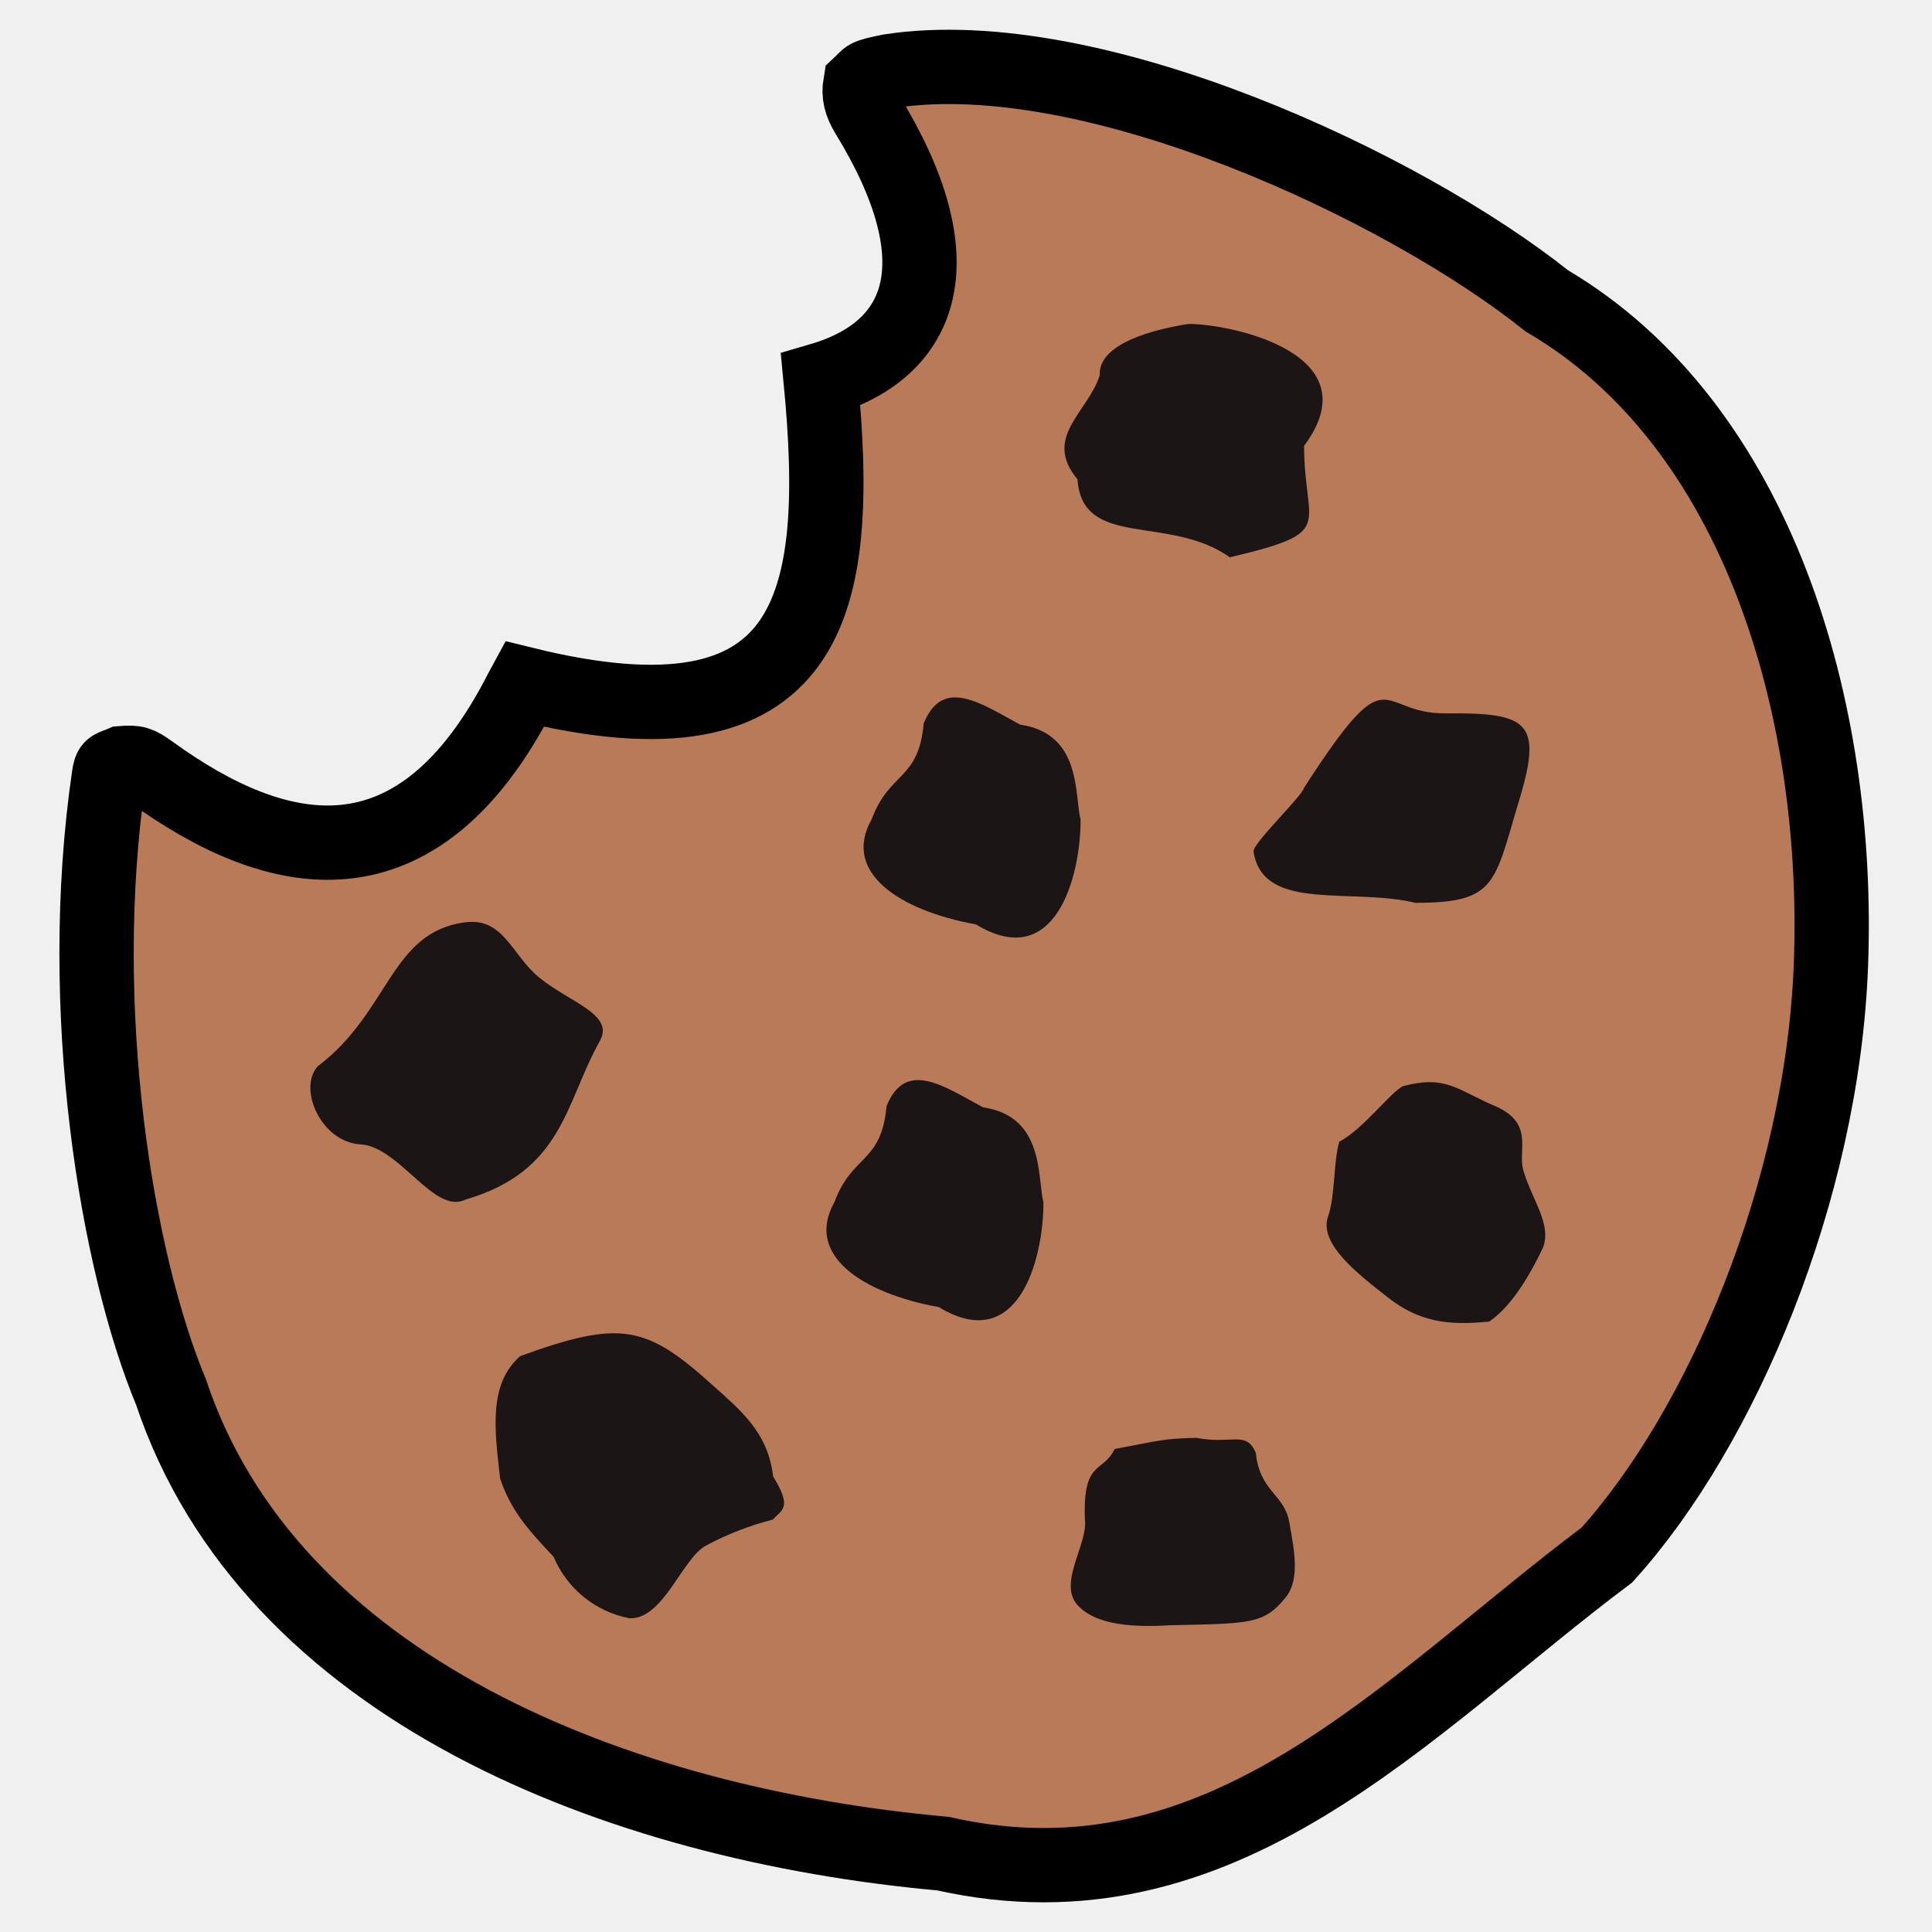
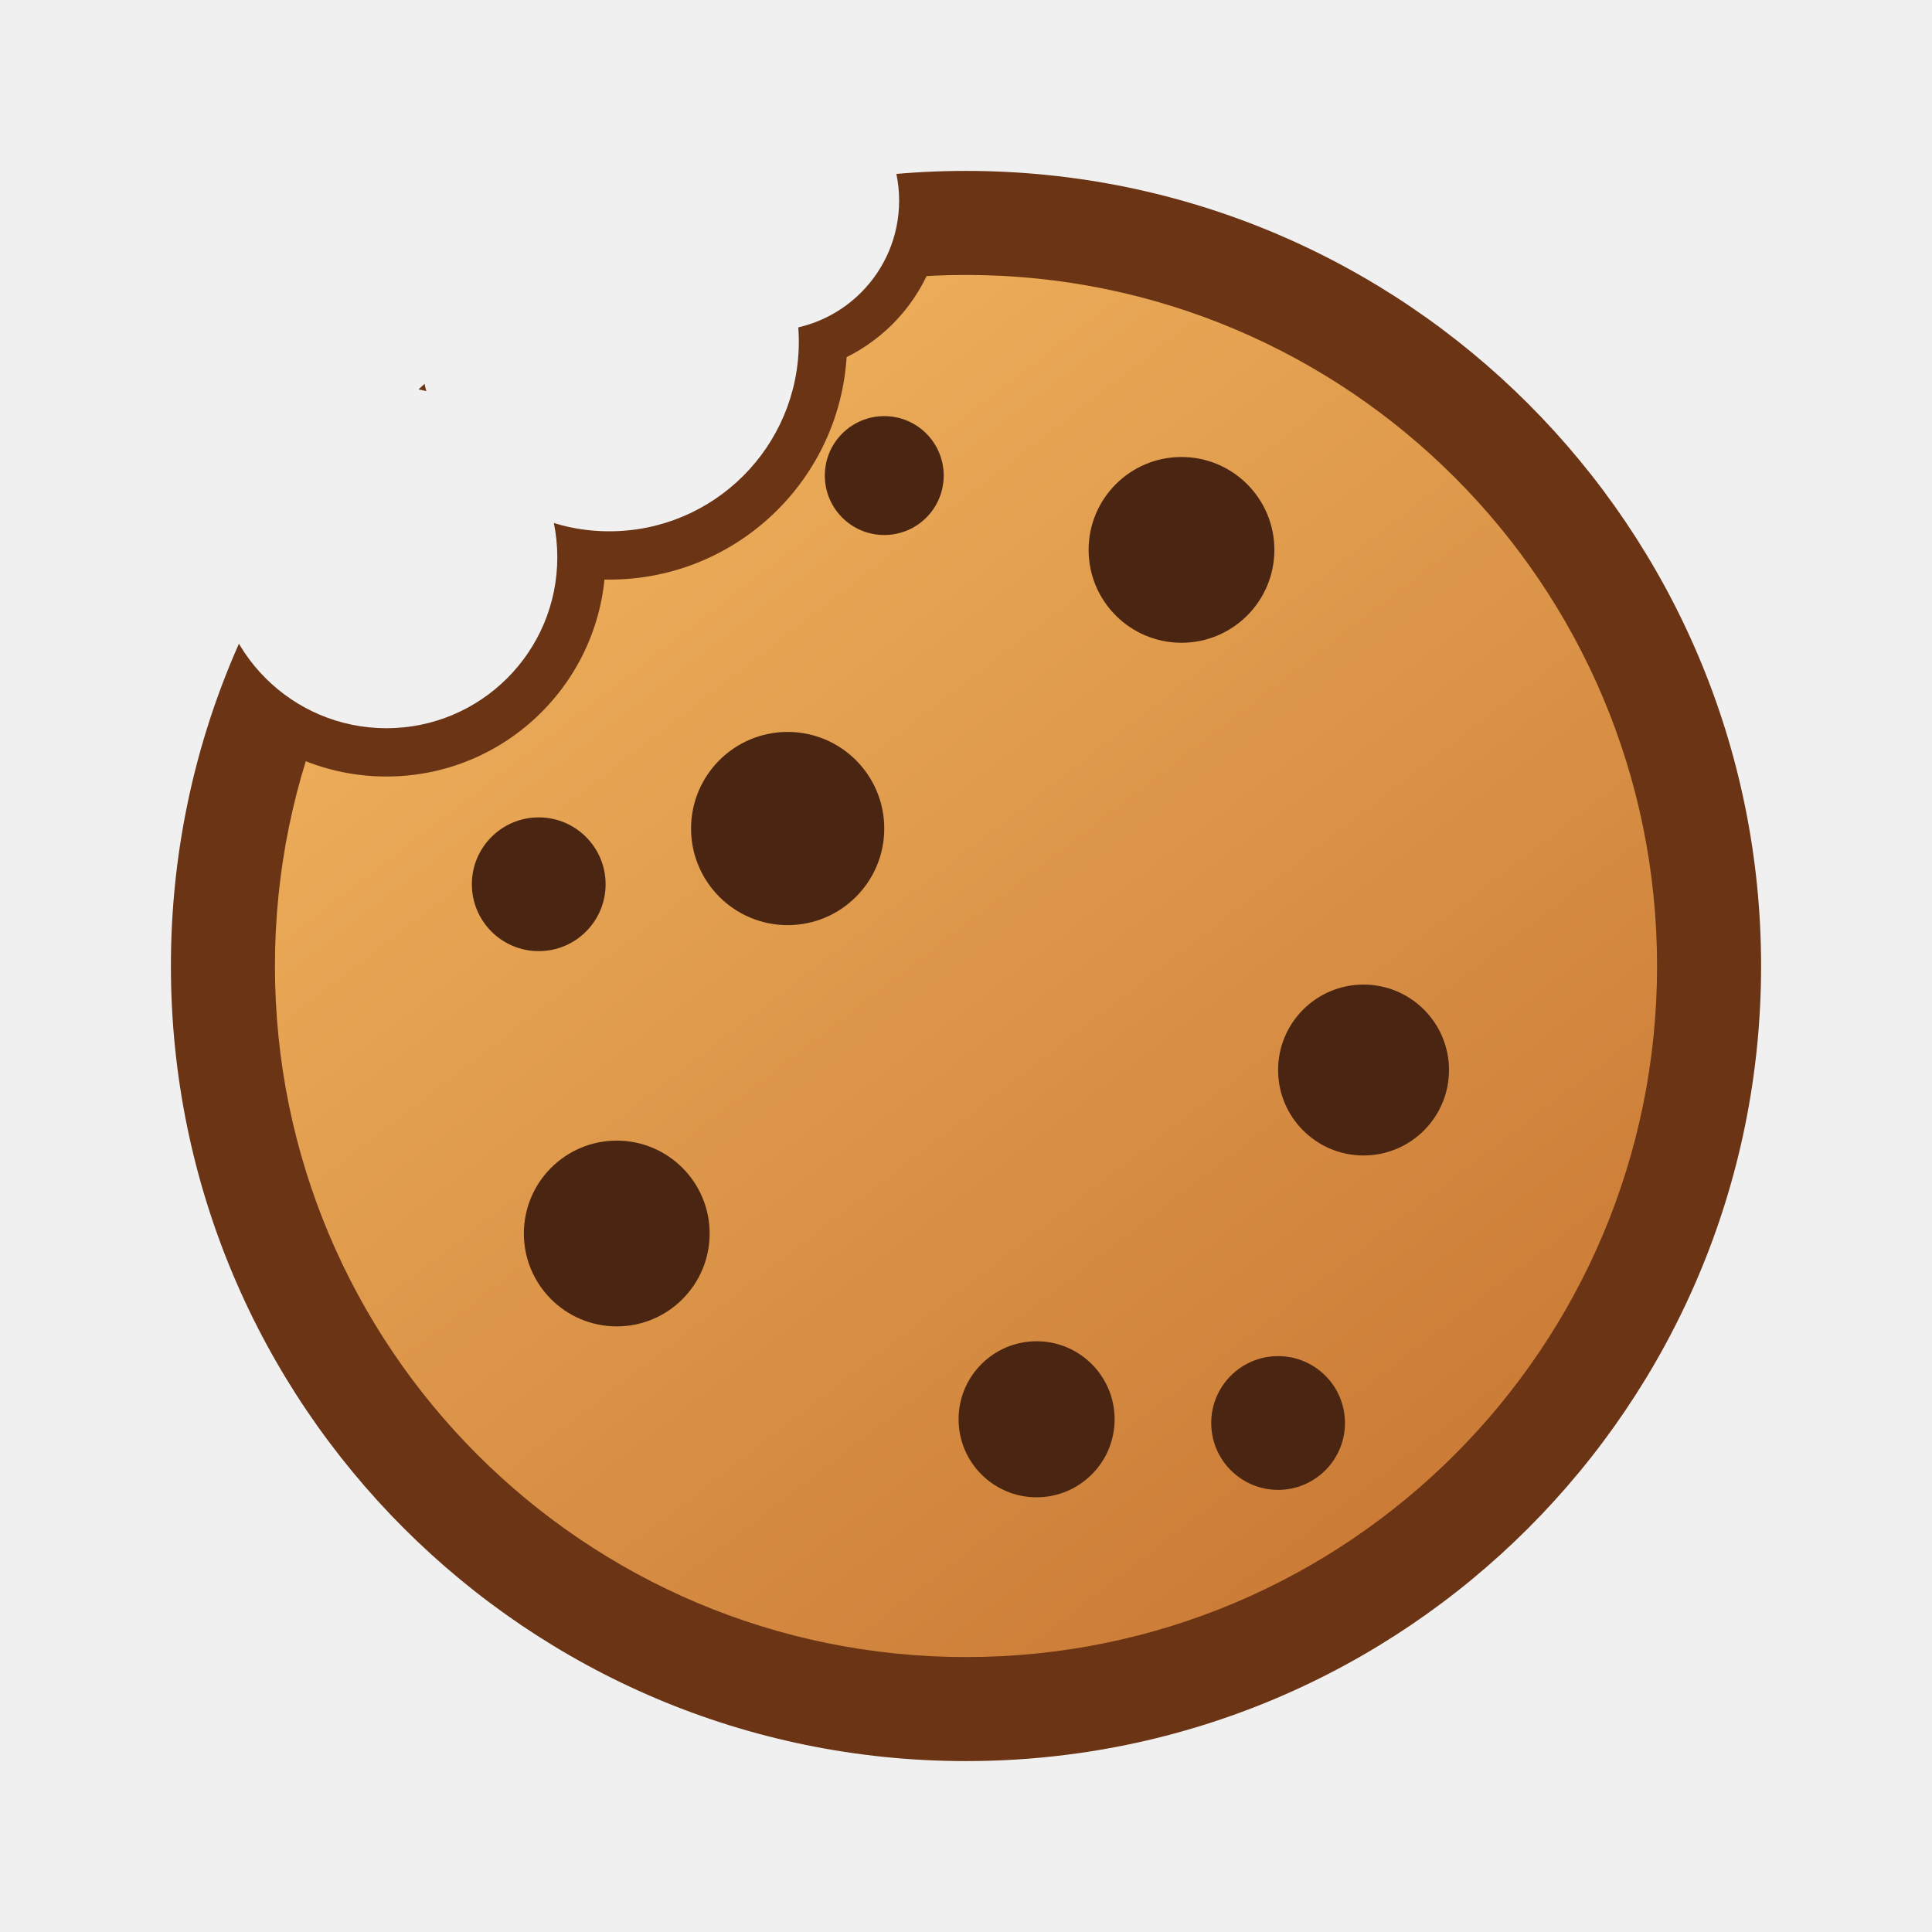
- <svg xmlns="http://www.w3.org/2000/svg" id="Icon" width="520" height="520" viewBox="0 0 520 520">
+ <svg xmlns="http://www.w3.org/2000/svg" id="Icon" width="520" height="520" viewBox="0 0 520 520" role="img" aria-label="Cookie-Editor icon">
  <defs>
-     <style>
-       .cls-1 {
-         fill: #b97a57;
-         stroke: #000;
-         stroke-width: 20px;
-       }
- 
-       .cls-1, .cls-2 {
-         fill-rule: evenodd;
-       }
- 
-       .cls-2 {
-         fill: #1c1515;
-       }
-     </style>
+     <mask id="bite-outer">
+       <rect width="520" height="520" fill="white" />
+       <circle cx="164" cy="92" r="51" fill="black" />
+       <circle cx="104" cy="150" r="46" fill="black" />
+       <circle cx="207" cy="54" r="35" fill="black" />
+     </mask>
+     <mask id="bite-inner">
+       <rect width="520" height="520" fill="white" />
+       <circle cx="164" cy="92" r="64" fill="black" />
+       <circle cx="104" cy="150" r="59" fill="black" />
+       <circle cx="207" cy="54" r="47" fill="black" />
+     </mask>
+     <linearGradient id="cookie-fill" x1="135" y1="96" x2="392" y2="430" gradientUnits="userSpaceOnUse">
+       <stop offset="0" stop-color="#f0b35e" />
+       <stop offset="1" stop-color="#c97834" />
+     </linearGradient>
  </defs>
-   <g id="Cookie">
-     <path id="Outline" class="cls-1" d="M239.5,19.139c54.752-8.365,138.617,31.294,176.827,61.837C473.392,114.52,495.362,191.2,492.8,259.634c-2.281,60.944-29.363,124.689-60.307,158.9-54.4,40.8-103.36,97.388-178.687,80.373-87.893-7.917-181.156-44.615-207.778-124.234C31.4,339.525,20.122,271.757,29.307,208.94c0.434-2.965.649-2.261,3.564-3.541,3.633-.287,4.424-0.061,7.762,2.356,33.866,24.525,71.709,33.051,99.741-22.1,0.261-.513.562-1.01,0.841-1.525,77.732,19.127,85.521-21.152,79.664-81.885,28.175-8.23,36.508-32.4,12.572-71.418-1.841-3-2.39-5.419-1.923-8.173C233.847,20.5,232.522,20.577,239.5,19.139Z" />
-     <path class="cls-2" d="M322,387c9.7,1.841,13.333-2.052,16,4,0.993,10.386,7.74,11.231,9.013,18.7,1.192,7,3.09,15.264-1.013,20.3-5.858,7.191-9.506,6.963-31.022,7.438-13.1.843-21.065-1.054-24.978-5.438-5.313-5.952,2.858-16.419,2-23-0.592-16.277,4.846-12.373,8-19C311.993,387.753,313.223,387.167,322,387Z" />
-     <path id="Ellipse_7_copy" data-name="Ellipse 7 copy" class="cls-2" d="M373.525,349.189c-7.759-6.1-18.717-14.374-16.069-21.808,1.953-5.481,1.412-14.893,3.033-20.123,6.386-3.244,13.947-13.569,17.218-14.944,11.249-2.938,14.163.753,24,5.086,11.582,4.659,6.668,12.013,8.3,17.6,2.334,8,7.642,14.35,5.32,20.726-5.02,10.593-9.845,16.779-14.5,19.968C389.922,356.809,382.013,355.865,373.525,349.189Z" />
-     <path class="cls-2" d="M192,373c7.112,6.426,14.725,12.433,16.084,24.375,5.333,8.647,2.255,8.99-.084,11.625a79.631,79.631,0,0,0-18,7c-6.411,3.461-11.433,19.873-20.551,19.563A27.833,27.833,0,0,1,149,419c-7.239-7.624-11.486-12.592-14.385-21-1.5-13.126-3.208-25.415,5.385-33C167.211,355.107,173.987,356.725,192,373Z" />
-     <path class="cls-2" d="M280.845,323.633c0,15.565-6.905,41.1-28.149,28.182-20.864-3.8-36.029-14.09-28.148-28.182,4.942-13.188,12.673-10.455,14.058-25.9,5.179-12.805,15.577-5.258,25.959.3C281.206,300.454,279.159,316.94,280.845,323.633Z" />
-     <path id="Ellipse_6_copy" data-name="Ellipse 6 copy" class="cls-2" d="M290.845,220.633c0,15.565-6.905,41.1-28.149,28.182-20.864-3.8-36.029-14.09-28.148-28.182,4.942-13.188,12.673-10.455,14.058-25.9,5.179-12.805,15.577-5.258,25.959.3C291.206,197.454,289.159,213.94,290.845,220.633Z" />
-     <path class="cls-2" d="M125.283,248.228C135.517,246.933,137.753,257,145,263c8.145,6.747,20.5,9.964,16.458,17.151-9.362,16.666-9.8,35.029-36.175,42.717C116.921,327.1,107.5,308.578,97,308c-10.566-.581-16.923-15.053-11.475-21.017C104.944,272.323,105.052,250.789,125.283,248.228Z" />
-     <path class="cls-2" d="M389,192c21.974-.2,26.322,2.082,20,23-6.876,22.752-6.025,28-28,28-17.691-4.21-41.055,2.59-43.61-13.785-0.335-2.14,12.922-14.707,13.61-17.215C374.652,175.425,370.332,192.168,389,192Z" />
-     <path class="cls-2" d="M320.006,87.175C332.191,87.315,369.275,95.442,351,120c0,22.222,9.094,23.1-20,30-16.364-11.649-39.7-2.107-41-21-9.425-11.356,2.8-17.95,6-28C295.538,92.412,310.719,88.587,320.006,87.175Z" />
+   <g id="cookie-editor-mark">
+     <circle cx="260" cy="260" r="214" fill="#6b3515" mask="url(#bite-outer)" />
+     <circle cx="260" cy="260" r="186" fill="url(#cookie-fill)" mask="url(#bite-inner)" />
+     <circle cx="318" cy="148" r="25" fill="#4a2612" />
+     <circle cx="212" cy="223" r="26" fill="#4a2612" />
+     <circle cx="367" cy="288" r="23" fill="#4a2612" />
+     <circle cx="166" cy="332" r="25" fill="#4a2612" />
+     <circle cx="279" cy="382" r="21" fill="#4a2612" />
+     <circle cx="145" cy="238" r="18" fill="#4a2612" />
+     <circle cx="344" cy="383" r="18" fill="#4a2612" />
+     <circle cx="238" cy="128" r="16" fill="#4a2612" />
  </g>
</svg>
